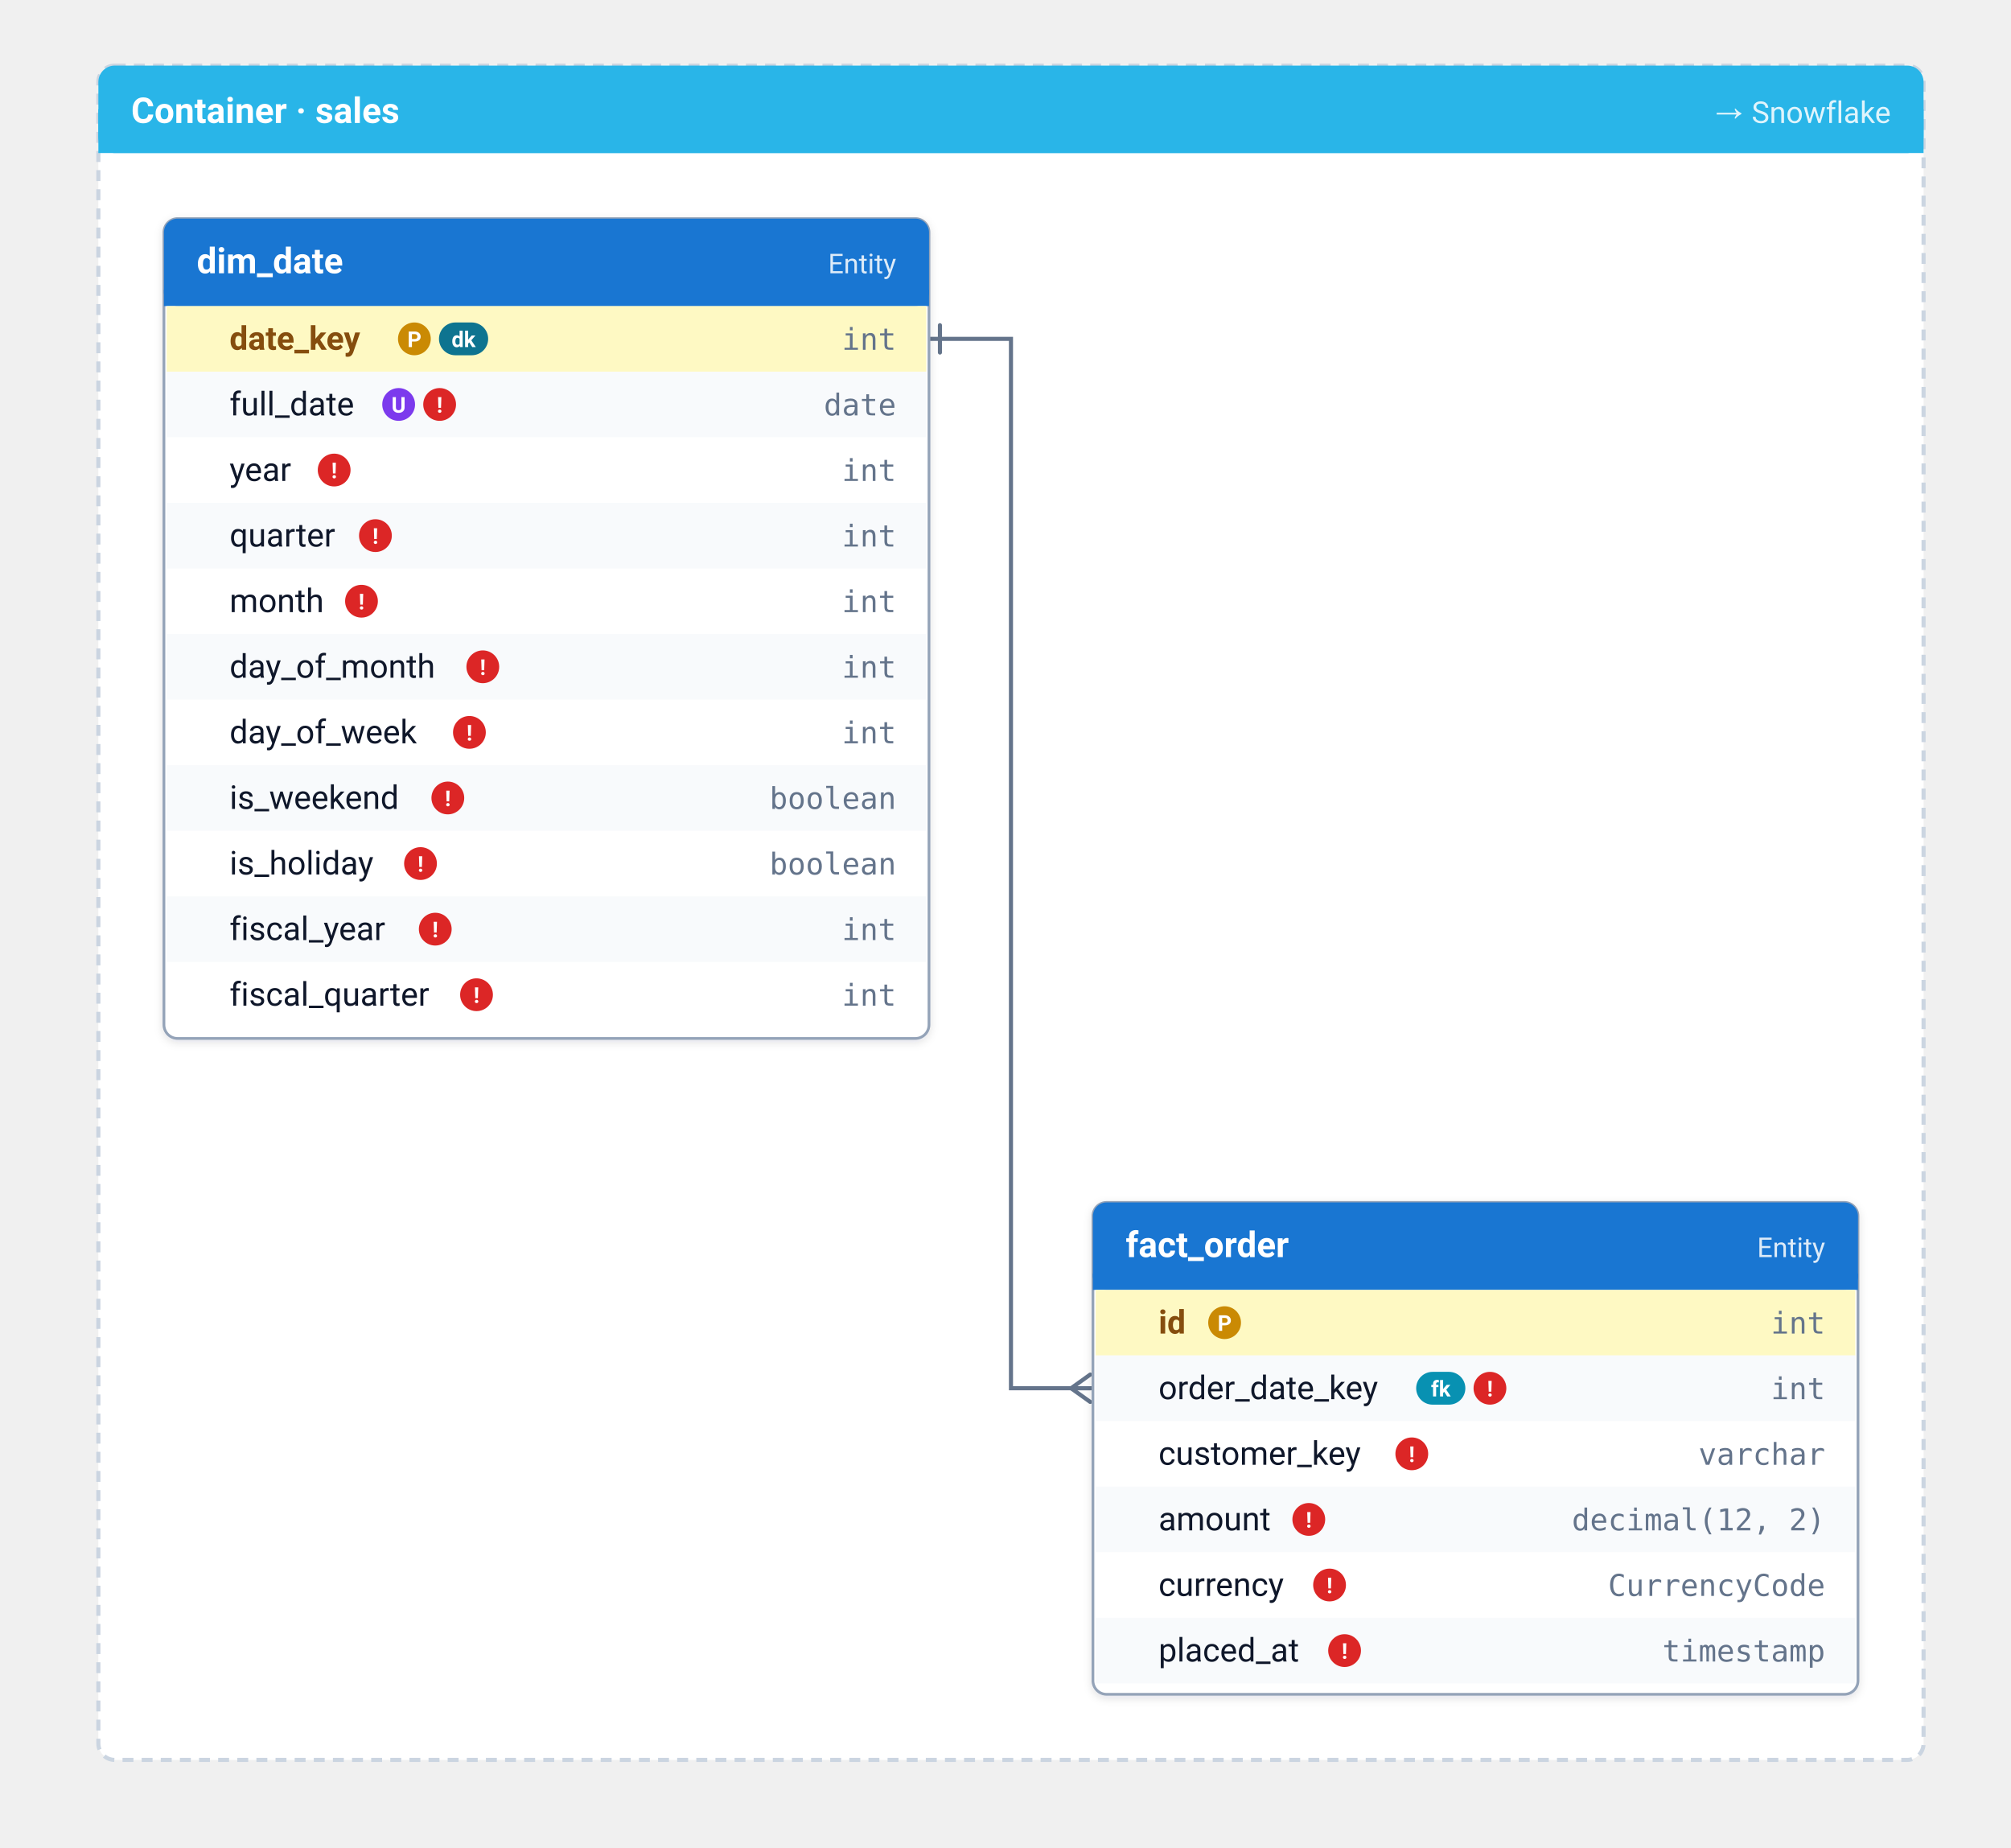
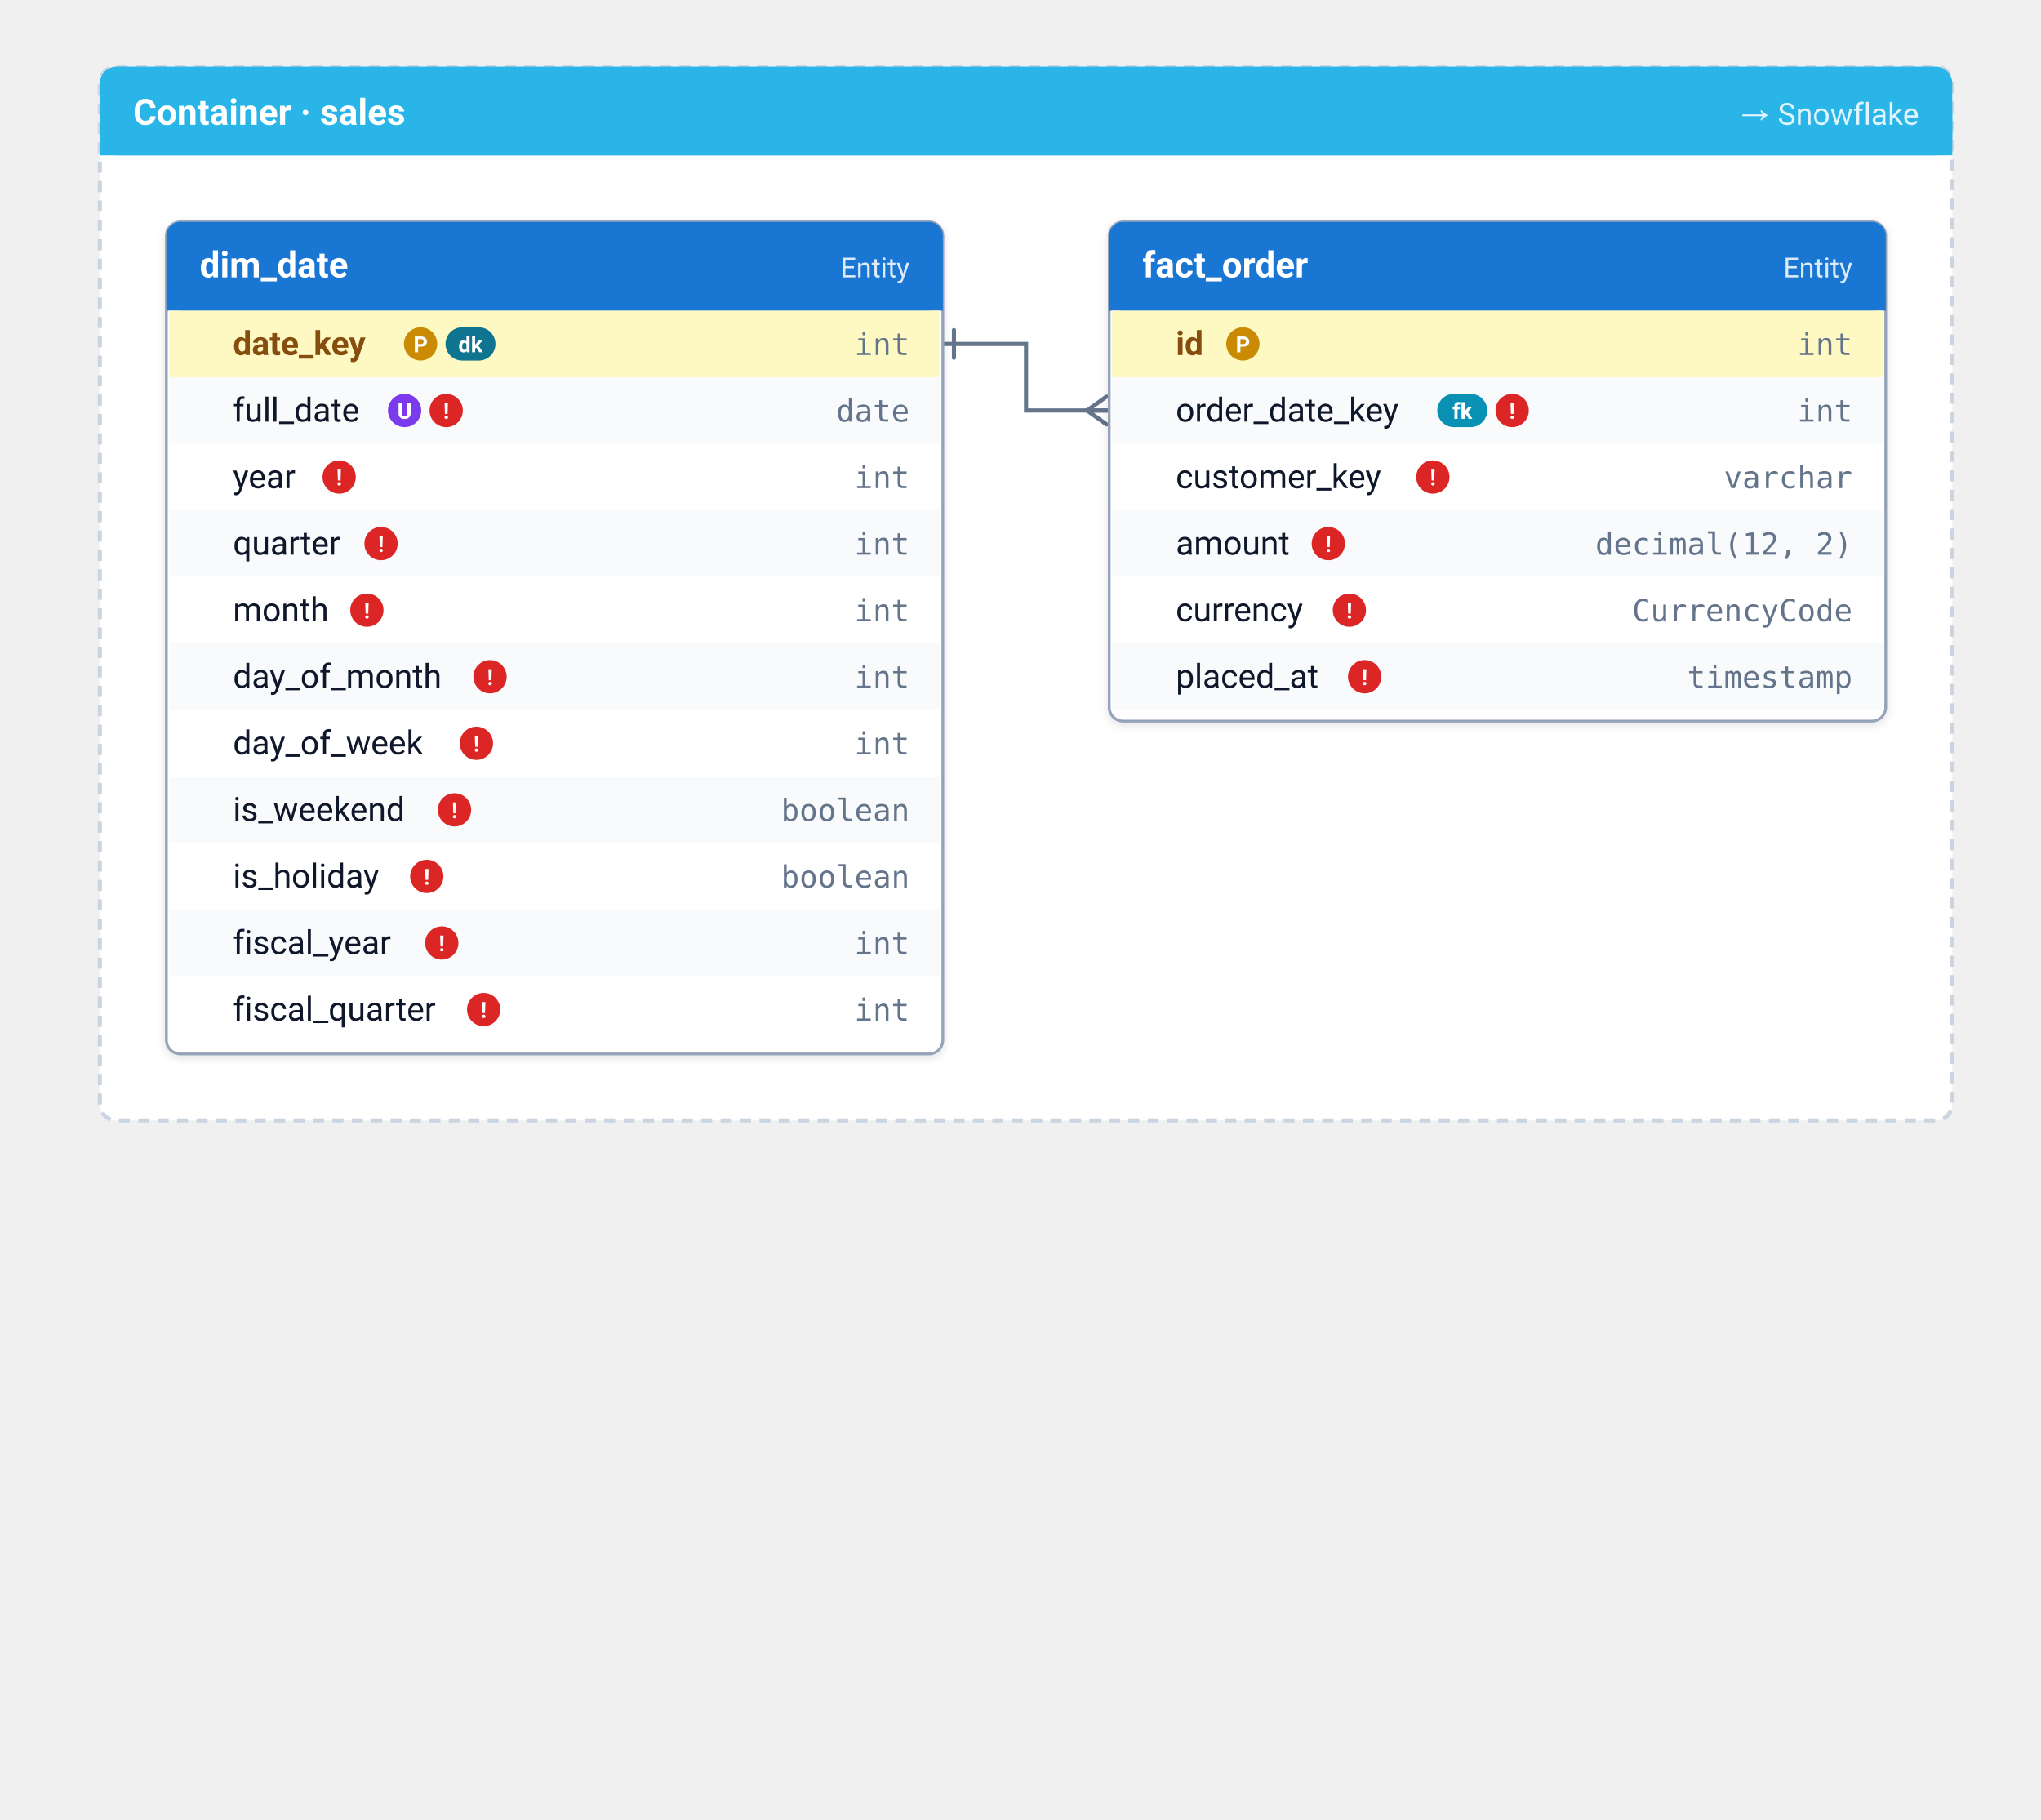
- <svg xmlns="http://www.w3.org/2000/svg" width="736" height="676" viewBox="0 0 736 676" font-family="system-ui, -apple-system, 'Segoe UI', Roboto, Helvetica, Arial, sans-serif">
+ <svg xmlns="http://www.w3.org/2000/svg" width="736" height="656" viewBox="0 0 736 656" font-family="system-ui, -apple-system, 'Segoe UI', Roboto, Helvetica, Arial, sans-serif">
  <defs>
    <filter id="entity-shadow" x="-5%" y="-5%" width="110%" height="115%">
      <feDropShadow dx="0" dy="1" stdDeviation="1.5" flood-color="#0f172a" flood-opacity="0.12" />
    </filter>
  </defs>
  <g>
-     <rect x="36" y="24" width="668" height="620" rx="6" fill="white" stroke="#cbd5e1" stroke-width="1.5" stroke-dasharray="4 3" />
+     <rect x="36" y="24" width="668" height="380" rx="6" fill="white" stroke="#cbd5e1" stroke-width="1.5" stroke-dasharray="4 3" />
    <rect x="36" y="24" width="668" height="32" fill="#29b5e8" rx="6" />
    <rect x="36" y="40" width="668" height="16" fill="#29b5e8" />
    <text x="48" y="45" fill="white" font-size="13" font-weight="600">Container · sales</text>
    <text x="692" y="45" fill="white" font-size="11" text-anchor="end" opacity="0.85">→ Snowflake</text>
  </g>
  <g>
-     <path d="M 400 508 L 370 508 L 370 124 L 340 124" fill="none" stroke="#64748b" stroke-width="1.5" />
-     <g stroke="#64748b" fill="#64748b" stroke-linecap="round" stroke-linejoin="round" transform="translate(400 508) scale(-1 1)">
+     <path d="M 400 148 L 370 148 L 370 124 L 340 124" fill="none" stroke="#64748b" stroke-width="1.5" />
+     <g stroke="#64748b" fill="#64748b" stroke-linecap="round" stroke-linejoin="round" transform="translate(400 148) scale(-1 1)">
      <line x1="8" y1="0" x2="1" y2="-5" stroke-width="1.5" fill="none" />
      <line x1="8" y1="0" x2="1" y2="0" stroke-width="1.5" fill="none" />
      <line x1="8" y1="0" x2="1" y2="5" stroke-width="1.5" fill="none" />
    </g>
    <g stroke="#64748b" fill="#64748b" stroke-linecap="round" stroke-linejoin="round" transform="translate(340 124)">
      <line x1="4" y1="-5" x2="4" y2="5" stroke-width="1.5" fill="none" />
    </g>
  </g>
  <g>
-     <rect x="400" y="440" width="280" height="180" rx="5" fill="white" stroke="#94a3b8" stroke-width="1" filter="url(#entity-shadow)" />
-     <rect x="400" y="440" width="280" height="32" fill="#1976d2" rx="5" />
-     <rect x="400" y="466" width="280" height="6" fill="#1976d2" />
-     <text x="412" y="460" fill="white" font-size="13" font-weight="600">fact_order</text>
-     <text x="668" y="460" fill="white" font-size="10" text-anchor="end" opacity="0.85">Entity</text>
-     <rect x="401" y="472" width="278" height="24" fill="#fef9c3" />
-     <text x="424" y="488" fill="#854d0e" font-size="12" font-weight="600">id</text>
-     <text x="668" y="488" fill="#64748b" font-size="11" text-anchor="end" font-family="ui-monospace, SFMono-Regular, Menlo, monospace">int</text>
-     <circle cx="448.19" cy="484" r="6" fill="#ca8a04" />
-     <text x="448.19" y="487" fill="white" font-size="8" font-weight="700" text-anchor="middle">P</text>
-     <rect x="401" y="496" width="278" height="24" fill="#f8fafc" />
-     <text x="424" y="512" fill="#0f172a" font-size="12" font-weight="400">order_date_key</text>
-     <text x="668" y="512" fill="#64748b" font-size="11" text-anchor="end" font-family="ui-monospace, SFMono-Regular, Menlo, monospace">int</text>
-     <rect x="518.3" y="502" width="18" height="12" rx="6" fill="#0891b2" />
-     <text x="527.3" y="511" fill="white" font-size="8" font-weight="700" text-anchor="middle">fk</text>
-     <circle cx="545.3" cy="508" r="6" fill="#dc2626" />
-     <text x="545.3" y="511" fill="white" font-size="8" font-weight="700" text-anchor="middle">!</text>
-     <text x="424" y="536" fill="#0f172a" font-size="12" font-weight="400">customer_key</text>
-     <text x="668" y="536" fill="#64748b" font-size="11" text-anchor="end" font-family="ui-monospace, SFMono-Regular, Menlo, monospace">varchar</text>
-     <circle cx="516.7" cy="532" r="6" fill="#dc2626" />
-     <text x="516.7" y="535" fill="white" font-size="8" font-weight="700" text-anchor="middle">!</text>
-     <rect x="401" y="544" width="278" height="24" fill="#f8fafc" />
-     <text x="424" y="560" fill="#0f172a" font-size="12" font-weight="400">amount</text>
-     <text x="668" y="560" fill="#64748b" font-size="11" text-anchor="end" font-family="ui-monospace, SFMono-Regular, Menlo, monospace">decimal(12, 2)</text>
-     <circle cx="479" cy="556" r="6" fill="#dc2626" />
-     <text x="479" y="559" fill="white" font-size="8" font-weight="700" text-anchor="middle">!</text>
-     <text x="424" y="584" fill="#0f172a" font-size="12" font-weight="400">currency</text>
-     <text x="668" y="584" fill="#64748b" font-size="11" text-anchor="end" font-family="ui-monospace, SFMono-Regular, Menlo, monospace">CurrencyCode</text>
-     <circle cx="486.6" cy="580" r="6" fill="#dc2626" />
-     <text x="486.6" y="583" fill="white" font-size="8" font-weight="700" text-anchor="middle">!</text>
-     <rect x="401" y="592" width="278" height="24" fill="#f8fafc" />
-     <text x="424" y="608" fill="#0f172a" font-size="12" font-weight="400">placed_at</text>
-     <text x="668" y="608" fill="#64748b" font-size="11" text-anchor="end" font-family="ui-monospace, SFMono-Regular, Menlo, monospace">timestamp</text>
-     <circle cx="492.1" cy="604" r="6" fill="#dc2626" />
-     <text x="492.1" y="607" fill="white" font-size="8" font-weight="700" text-anchor="middle">!</text>
+     <rect x="400" y="80" width="280" height="180" rx="5" fill="white" stroke="#94a3b8" stroke-width="1" filter="url(#entity-shadow)" />
+     <rect x="400" y="80" width="280" height="32" fill="#1976d2" rx="5" />
+     <rect x="400" y="106" width="280" height="6" fill="#1976d2" />
+     <text x="412" y="100" fill="white" font-size="13" font-weight="600">fact_order</text>
+     <text x="668" y="100" fill="white" font-size="10" text-anchor="end" opacity="0.85">Entity</text>
+     <rect x="401" y="112" width="278" height="24" fill="#fef9c3" />
+     <text x="424" y="128" fill="#854d0e" font-size="12" font-weight="600">id</text>
+     <text x="668" y="128" fill="#64748b" font-size="11" text-anchor="end" font-family="ui-monospace, SFMono-Regular, Menlo, monospace">int</text>
+     <circle cx="448.19" cy="124" r="6" fill="#ca8a04" />
+     <text x="448.19" y="127" fill="white" font-size="8" font-weight="700" text-anchor="middle">P</text>
+     <rect x="401" y="136" width="278" height="24" fill="#f8fafc" />
+     <text x="424" y="152" fill="#0f172a" font-size="12" font-weight="400">order_date_key</text>
+     <text x="668" y="152" fill="#64748b" font-size="11" text-anchor="end" font-family="ui-monospace, SFMono-Regular, Menlo, monospace">int</text>
+     <rect x="518.3" y="142" width="18" height="12" rx="6" fill="#0891b2" />
+     <text x="527.3" y="151" fill="white" font-size="8" font-weight="700" text-anchor="middle">fk</text>
+     <circle cx="545.3" cy="148" r="6" fill="#dc2626" />
+     <text x="545.3" y="151" fill="white" font-size="8" font-weight="700" text-anchor="middle">!</text>
+     <text x="424" y="176" fill="#0f172a" font-size="12" font-weight="400">customer_key</text>
+     <text x="668" y="176" fill="#64748b" font-size="11" text-anchor="end" font-family="ui-monospace, SFMono-Regular, Menlo, monospace">varchar</text>
+     <circle cx="516.7" cy="172" r="6" fill="#dc2626" />
+     <text x="516.7" y="175" fill="white" font-size="8" font-weight="700" text-anchor="middle">!</text>
+     <rect x="401" y="184" width="278" height="24" fill="#f8fafc" />
+     <text x="424" y="200" fill="#0f172a" font-size="12" font-weight="400">amount</text>
+     <text x="668" y="200" fill="#64748b" font-size="11" text-anchor="end" font-family="ui-monospace, SFMono-Regular, Menlo, monospace">decimal(12, 2)</text>
+     <circle cx="479" cy="196" r="6" fill="#dc2626" />
+     <text x="479" y="199" fill="white" font-size="8" font-weight="700" text-anchor="middle">!</text>
+     <text x="424" y="224" fill="#0f172a" font-size="12" font-weight="400">currency</text>
+     <text x="668" y="224" fill="#64748b" font-size="11" text-anchor="end" font-family="ui-monospace, SFMono-Regular, Menlo, monospace">CurrencyCode</text>
+     <circle cx="486.6" cy="220" r="6" fill="#dc2626" />
+     <text x="486.6" y="223" fill="white" font-size="8" font-weight="700" text-anchor="middle">!</text>
+     <rect x="401" y="232" width="278" height="24" fill="#f8fafc" />
+     <text x="424" y="248" fill="#0f172a" font-size="12" font-weight="400">placed_at</text>
+     <text x="668" y="248" fill="#64748b" font-size="11" text-anchor="end" font-family="ui-monospace, SFMono-Regular, Menlo, monospace">timestamp</text>
+     <circle cx="492.1" cy="244" r="6" fill="#dc2626" />
+     <text x="492.1" y="247" fill="white" font-size="8" font-weight="700" text-anchor="middle">!</text>
  </g>
  <g>
    <rect x="60" y="80" width="280" height="300" rx="5" fill="white" stroke="#94a3b8" stroke-width="1" filter="url(#entity-shadow)" />
    <rect x="60" y="80" width="280" height="32" fill="#1976d2" rx="5" />
    <rect x="60" y="106" width="280" height="6" fill="#1976d2" />
    <text x="72" y="100" fill="white" font-size="13" font-weight="600">dim_date</text>
    <text x="328" y="100" fill="white" font-size="10" text-anchor="end" opacity="0.85">Entity</text>
    <rect x="61" y="112" width="278" height="24" fill="#fef9c3" />
    <text x="84" y="128" fill="#854d0e" font-size="12" font-weight="600">date_key</text>
    <text x="328" y="128" fill="#64748b" font-size="11" text-anchor="end" font-family="ui-monospace, SFMono-Regular, Menlo, monospace">int</text>
    <circle cx="151.66" cy="124" r="6" fill="#ca8a04" />
    <text x="151.66" y="127" fill="white" font-size="8" font-weight="700" text-anchor="middle">P</text>
    <rect x="160.66" y="118" width="18" height="12" rx="6" fill="#0e7490" />
    <text x="169.66" y="127" fill="white" font-size="8" font-weight="700" text-anchor="middle">dk</text>
    <rect x="61" y="136" width="278" height="24" fill="#f8fafc" />
    <text x="84" y="152" fill="#0f172a" font-size="12" font-weight="400">full_date</text>
    <text x="328" y="152" fill="#64748b" font-size="11" text-anchor="end" font-family="ui-monospace, SFMono-Regular, Menlo, monospace">date</text>
    <circle cx="145.9" cy="148" r="6" fill="#7c3aed" />
    <text x="145.9" y="151" fill="white" font-size="8" font-weight="700" text-anchor="middle">U</text>
    <circle cx="160.9" cy="148" r="6" fill="#dc2626" />
    <text x="160.9" y="151" fill="white" font-size="8" font-weight="700" text-anchor="middle">!</text>
    <text x="84" y="176" fill="#0f172a" font-size="12" font-weight="400">year</text>
    <text x="328" y="176" fill="#64748b" font-size="11" text-anchor="end" font-family="ui-monospace, SFMono-Regular, Menlo, monospace">int</text>
    <circle cx="122.3" cy="172" r="6" fill="#dc2626" />
    <text x="122.3" y="175" fill="white" font-size="8" font-weight="700" text-anchor="middle">!</text>
    <rect x="61" y="184" width="278" height="24" fill="#f8fafc" />
    <text x="84" y="200" fill="#0f172a" font-size="12" font-weight="400">quarter</text>
    <text x="328" y="200" fill="#64748b" font-size="11" text-anchor="end" font-family="ui-monospace, SFMono-Regular, Menlo, monospace">int</text>
    <circle cx="137.4" cy="196" r="6" fill="#dc2626" />
    <text x="137.4" y="199" fill="white" font-size="8" font-weight="700" text-anchor="middle">!</text>
    <text x="84" y="224" fill="#0f172a" font-size="12" font-weight="400">month</text>
    <text x="328" y="224" fill="#64748b" font-size="11" text-anchor="end" font-family="ui-monospace, SFMono-Regular, Menlo, monospace">int</text>
    <circle cx="132.3" cy="220" r="6" fill="#dc2626" />
    <text x="132.3" y="223" fill="white" font-size="8" font-weight="700" text-anchor="middle">!</text>
    <rect x="61" y="232" width="278" height="24" fill="#f8fafc" />
    <text x="84" y="248" fill="#0f172a" font-size="12" font-weight="400">day_of_month</text>
    <text x="328" y="248" fill="#64748b" font-size="11" text-anchor="end" font-family="ui-monospace, SFMono-Regular, Menlo, monospace">int</text>
    <circle cx="176.7" cy="244" r="6" fill="#dc2626" />
    <text x="176.7" y="247" fill="white" font-size="8" font-weight="700" text-anchor="middle">!</text>
    <text x="84" y="272" fill="#0f172a" font-size="12" font-weight="400">day_of_week</text>
    <text x="328" y="272" fill="#64748b" font-size="11" text-anchor="end" font-family="ui-monospace, SFMono-Regular, Menlo, monospace">int</text>
    <circle cx="171.8" cy="268" r="6" fill="#dc2626" />
    <text x="171.8" y="271" fill="white" font-size="8" font-weight="700" text-anchor="middle">!</text>
    <rect x="61" y="280" width="278" height="24" fill="#f8fafc" />
    <text x="84" y="296" fill="#0f172a" font-size="12" font-weight="400">is_weekend</text>
    <text x="328" y="296" fill="#64748b" font-size="11" text-anchor="end" font-family="ui-monospace, SFMono-Regular, Menlo, monospace">boolean</text>
    <circle cx="163.9" cy="292" r="6" fill="#dc2626" />
    <text x="163.9" y="295" fill="white" font-size="8" font-weight="700" text-anchor="middle">!</text>
    <text x="84" y="320" fill="#0f172a" font-size="12" font-weight="400">is_holiday</text>
    <text x="328" y="320" fill="#64748b" font-size="11" text-anchor="end" font-family="ui-monospace, SFMono-Regular, Menlo, monospace">boolean</text>
    <circle cx="153.9" cy="316" r="6" fill="#dc2626" />
    <text x="153.9" y="319" fill="white" font-size="8" font-weight="700" text-anchor="middle">!</text>
    <rect x="61" y="328" width="278" height="24" fill="#f8fafc" />
    <text x="84" y="344" fill="#0f172a" font-size="12" font-weight="400">fiscal_year</text>
    <text x="328" y="344" fill="#64748b" font-size="11" text-anchor="end" font-family="ui-monospace, SFMono-Regular, Menlo, monospace">int</text>
    <circle cx="159.3" cy="340" r="6" fill="#dc2626" />
    <text x="159.3" y="343" fill="white" font-size="8" font-weight="700" text-anchor="middle">!</text>
    <text x="84" y="368" fill="#0f172a" font-size="12" font-weight="400">fiscal_quarter</text>
    <text x="328" y="368" fill="#64748b" font-size="11" text-anchor="end" font-family="ui-monospace, SFMono-Regular, Menlo, monospace">int</text>
    <circle cx="174.4" cy="364" r="6" fill="#dc2626" />
    <text x="174.4" y="367" fill="white" font-size="8" font-weight="700" text-anchor="middle">!</text>
  </g>
</svg>
